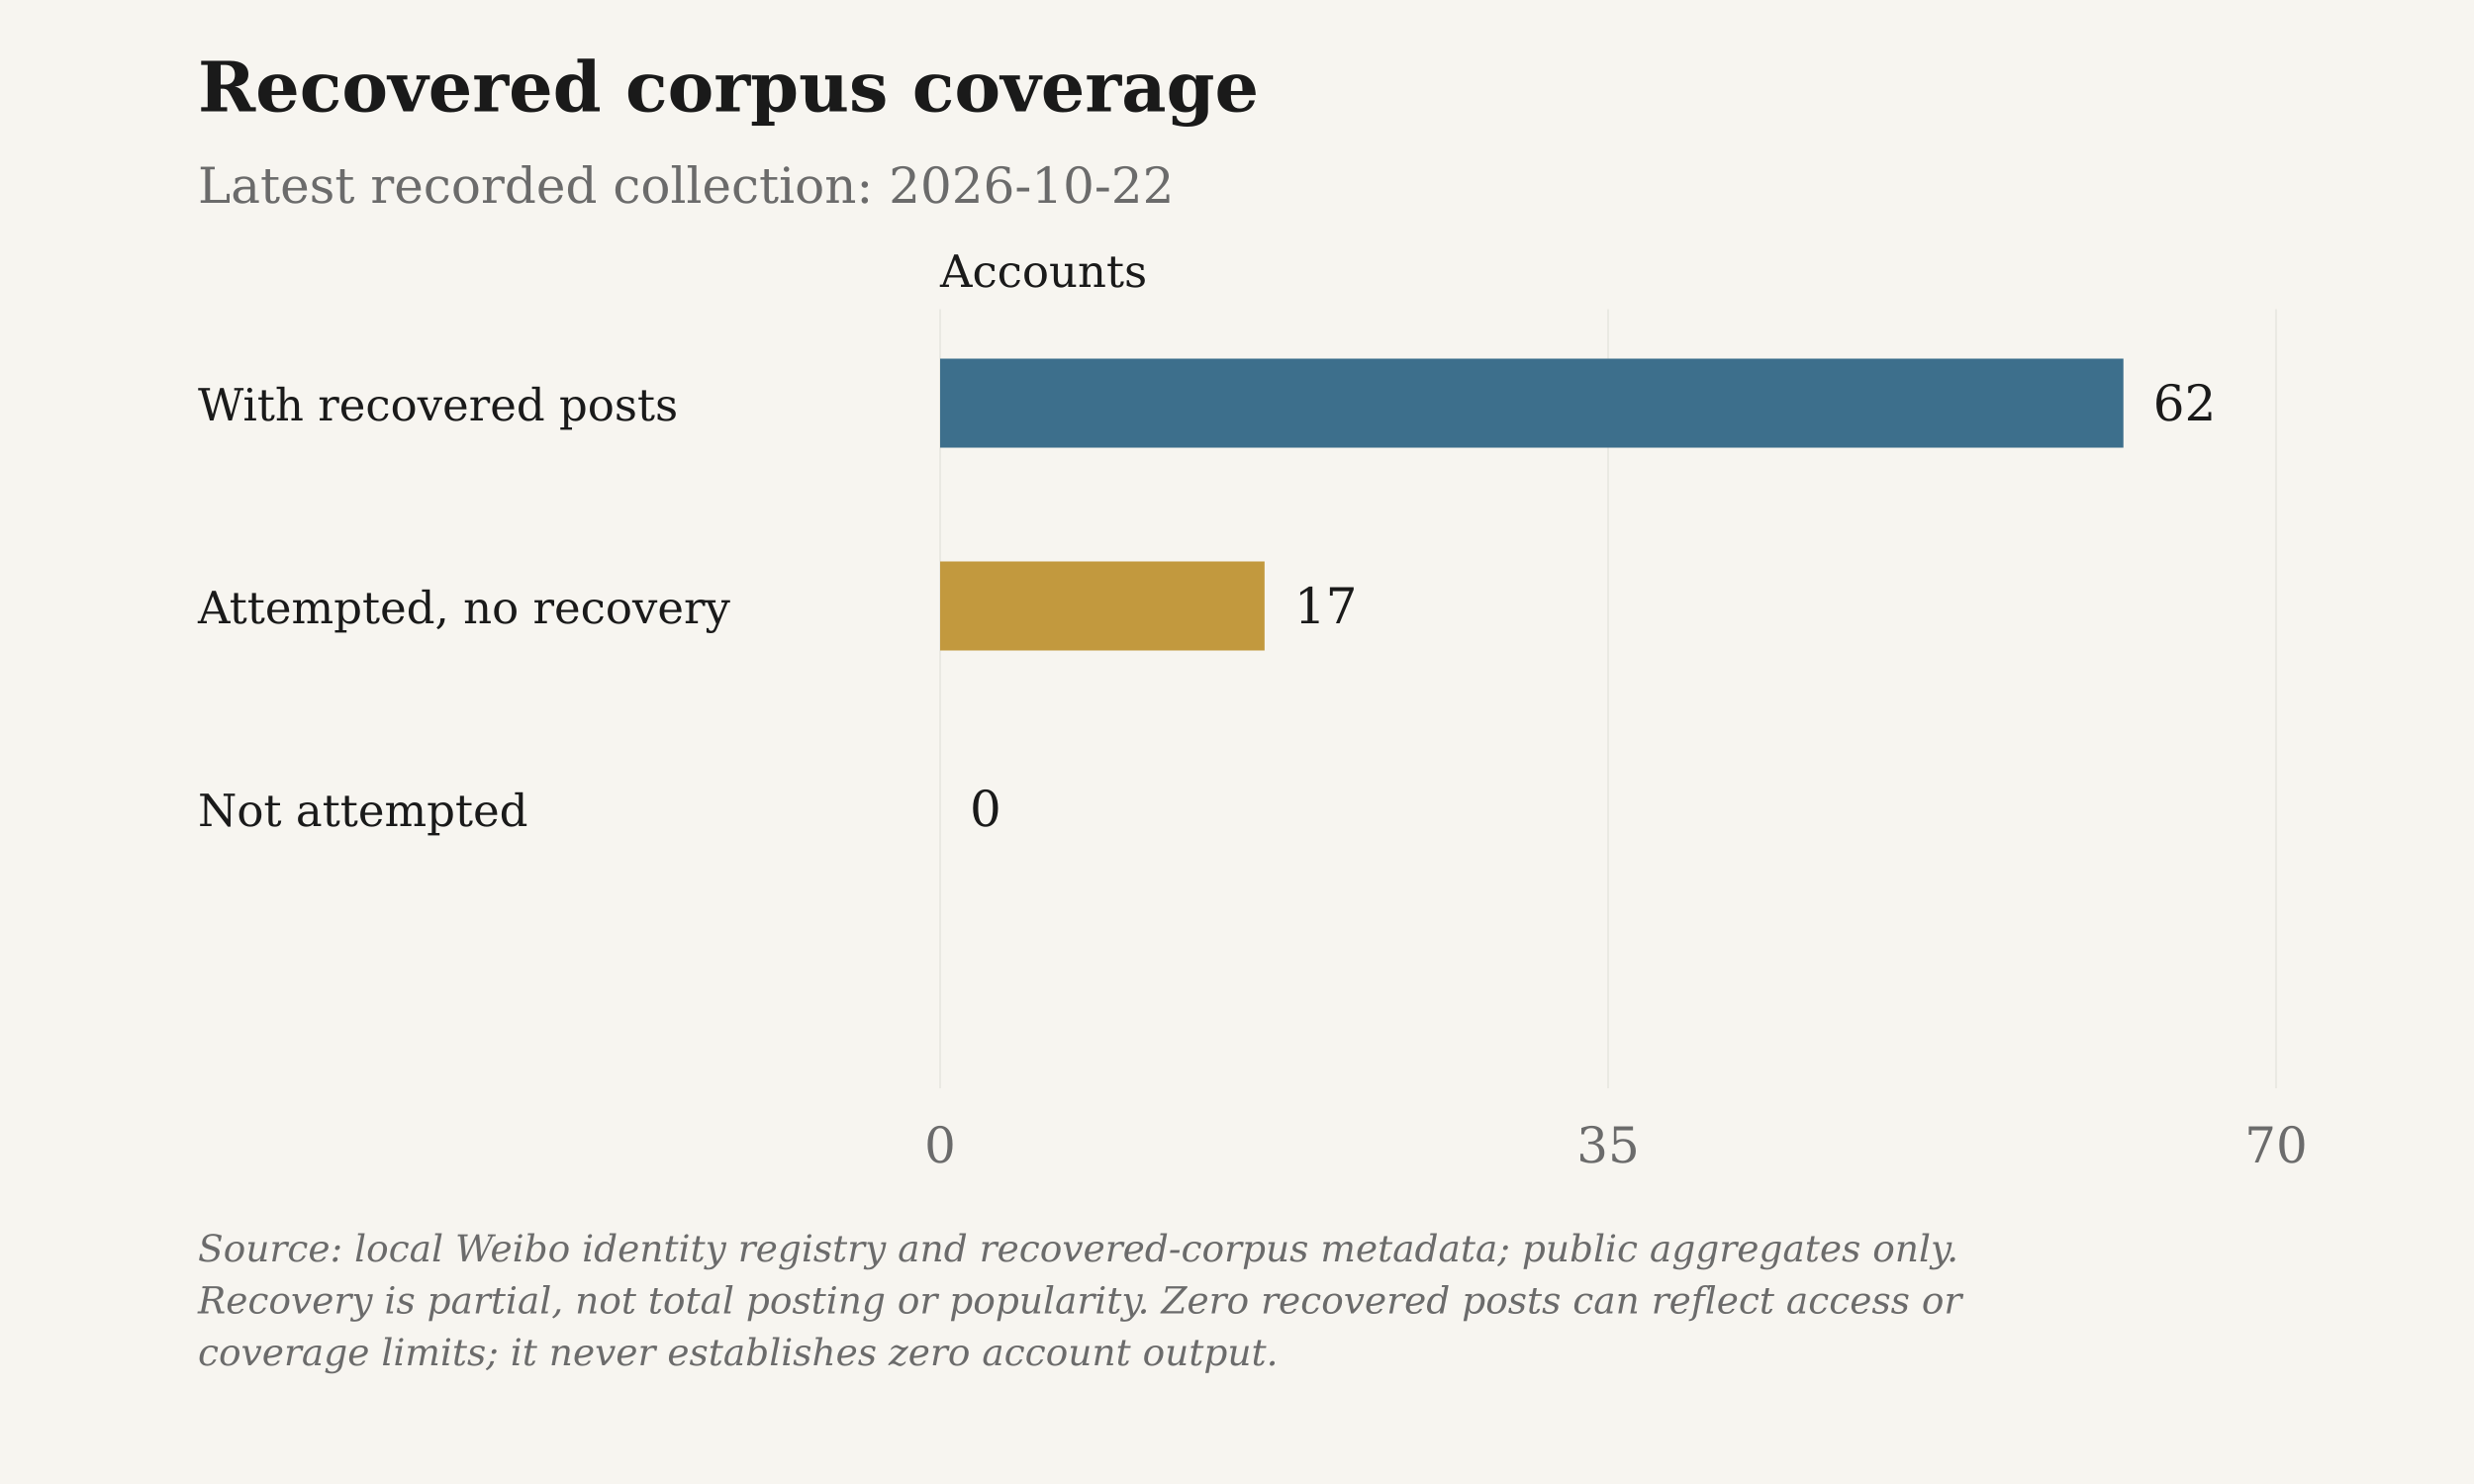
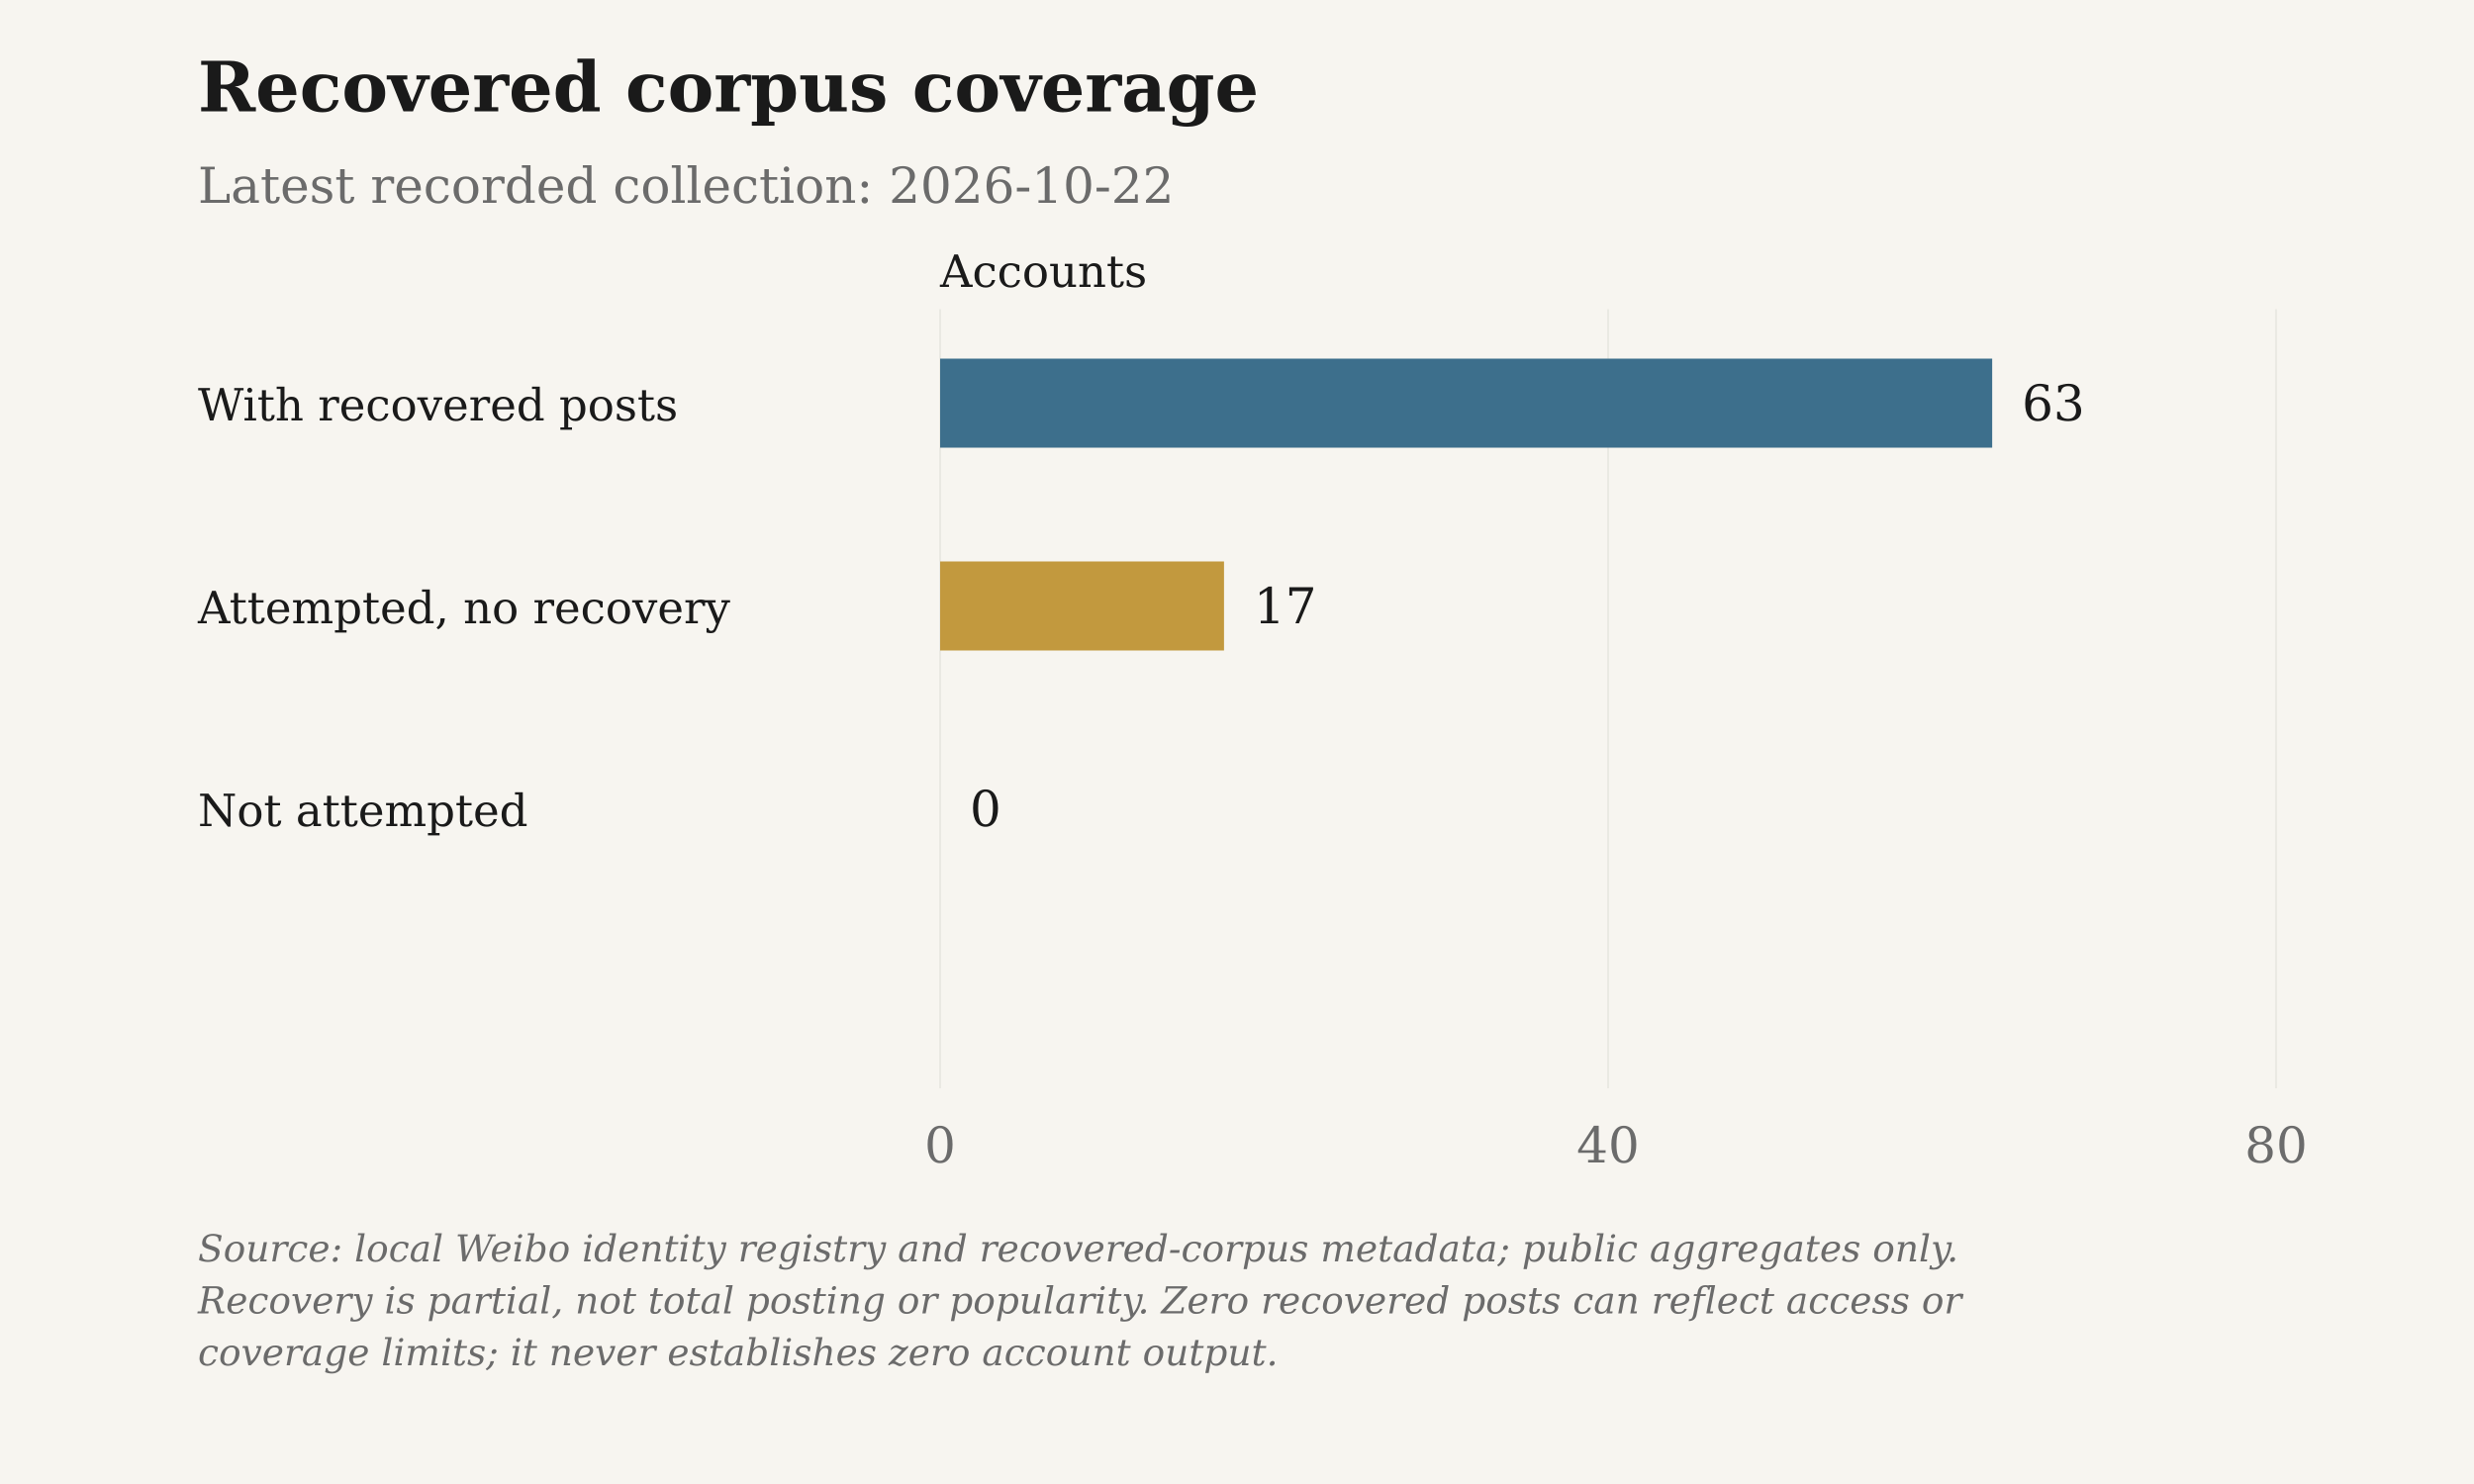
<svg xmlns="http://www.w3.org/2000/svg" viewBox="0 0 1000 600" role="img" aria-label="Recovered corpus coverage">
  <rect class="chart-background" width="1000" height="600" fill="#F7F5F0" />
  <g font-family="DejaVu Serif, Georgia, 'Times New Roman', serif" font-size="20" fill="#6B6B6B">
    <text x="80" y="45" font-size="28" font-weight="bold" fill="#1A1A1A">Recovered corpus coverage</text>
    <text x="80" y="82">Latest recorded collection: 2026-10-22</text>
    <text class="axis-unit" x="380" y="116" font-size="18" fill="#1A1A1A">Accounts</text>
    <path d="M380.00 125V440" stroke="#D6D3CC" stroke-opacity=".6" stroke-width=".5" />
    <text x="380.00" y="470" text-anchor="middle">0</text>
    <path d="M650.00 125V440" stroke="#D6D3CC" stroke-opacity=".6" stroke-width=".5" />
-     <text x="650.00" y="470" text-anchor="middle">35</text>
+     <text x="650.00" y="470" text-anchor="middle">40</text>
    <path d="M920.00 125V440" stroke="#D6D3CC" stroke-opacity=".6" stroke-width=".5" />
-     <text x="920.00" y="470" text-anchor="middle">70</text>
+     <text x="920.00" y="470" text-anchor="middle">80</text>
    <text x="80" y="170" font-size="18" fill="#1A1A1A">With recovered posts</text>
-     <rect class="data-bar" data-label="With recovered posts" data-value="62" x="380" y="145" width="478.29" height="36" fill="#3D6F8C" />
-     <text x="870.29" y="170" fill="#1A1A1A">62</text>
+     <rect class="data-bar" data-label="With recovered posts" data-value="63" x="380" y="145" width="425.25" height="36" fill="#3D6F8C" />
+     <text x="817.25" y="170" fill="#1A1A1A">63</text>
    <text x="80" y="252" font-size="18" fill="#1A1A1A">Attempted, no recovery</text>
-     <rect class="data-bar" data-label="Attempted, no recovery" data-value="17" x="380" y="227" width="131.14" height="36" fill="#C2993E" />
-     <text x="523.14" y="252" fill="#1A1A1A">17</text>
+     <rect class="data-bar" data-label="Attempted, no recovery" data-value="17" x="380" y="227" width="114.75" height="36" fill="#C2993E" />
+     <text x="506.75" y="252" fill="#1A1A1A">17</text>
    <text x="80" y="334" font-size="18" fill="#1A1A1A">Not attempted</text>
    <rect class="data-bar" data-label="Not attempted" data-value="0" x="380" y="309" width="0.00" height="36" fill="#6B6B6B" />
    <text x="392.00" y="334" fill="#1A1A1A">0</text>
    <text class="figure-source" x="80" y="510" font-size="15" font-style="italic">Source: local Weibo identity registry and recovered-corpus metadata; public aggregates only.</text>
    <text class="figure-source" x="80" y="531" font-size="15" font-style="italic">Recovery is partial, not total posting or popularity. Zero recovered posts can reflect access or</text>
    <text class="figure-source" x="80" y="552" font-size="15" font-style="italic">coverage limits; it never establishes zero account output.</text>
  </g>
</svg>
